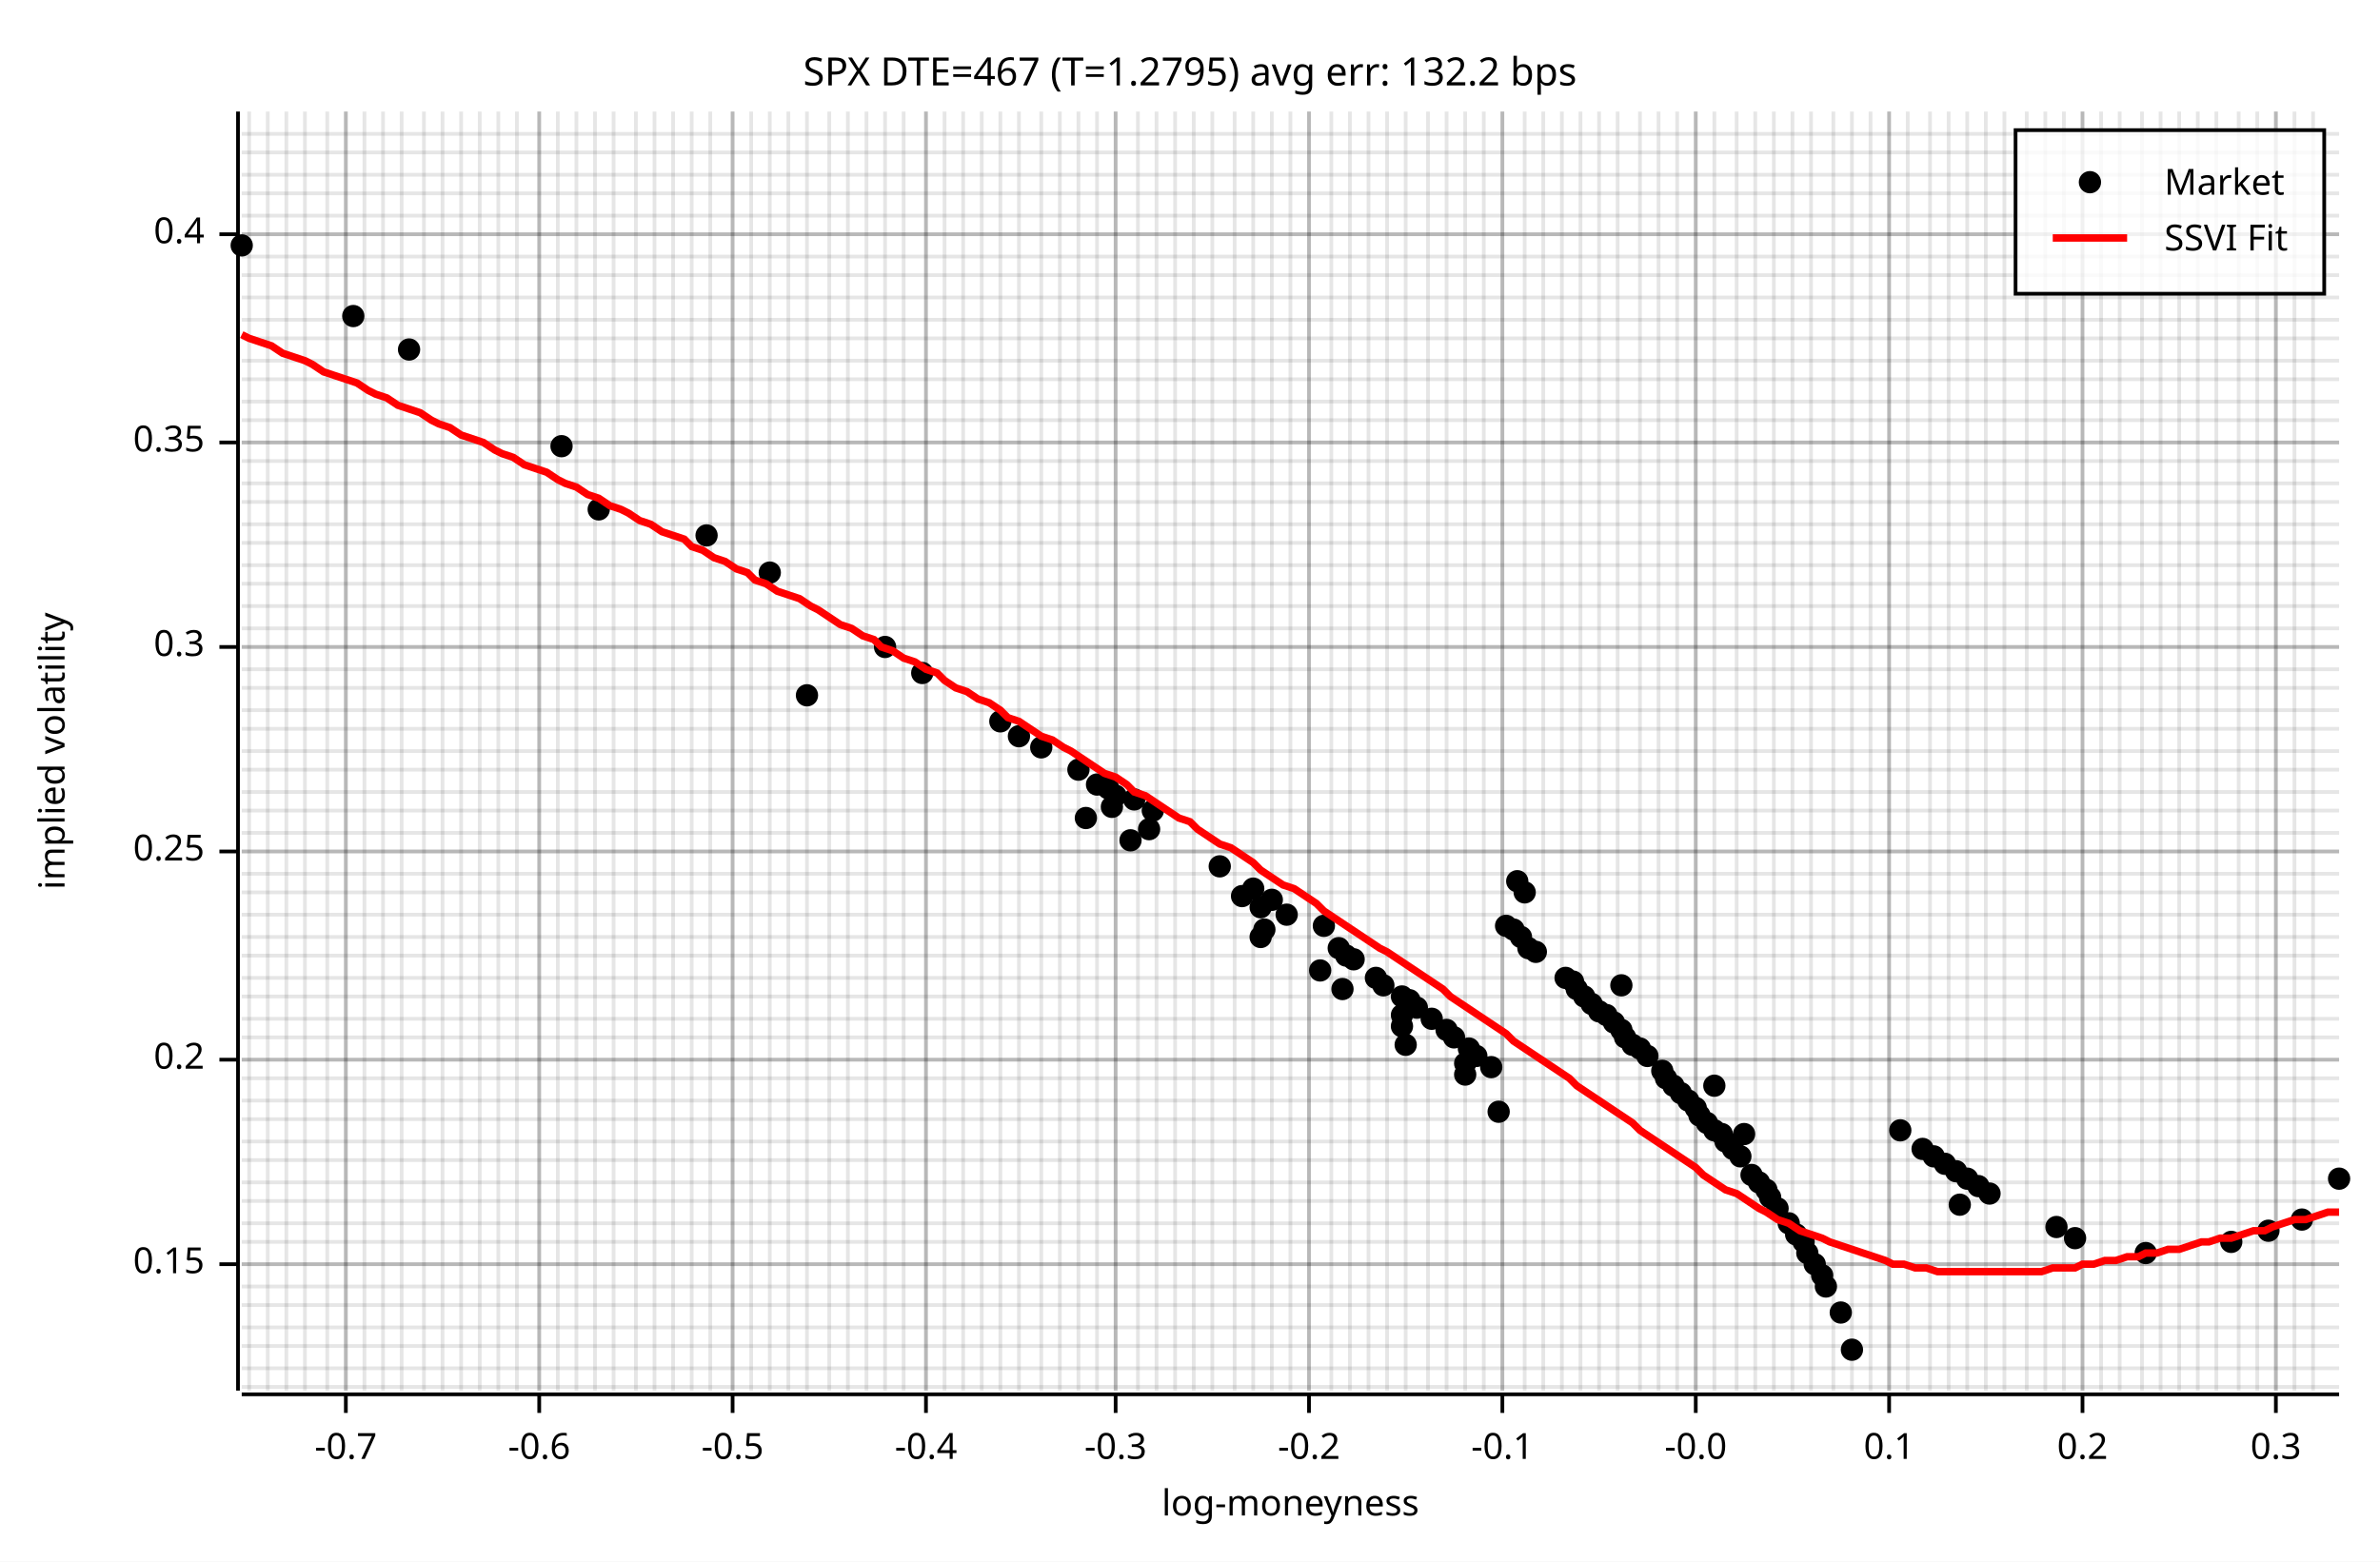
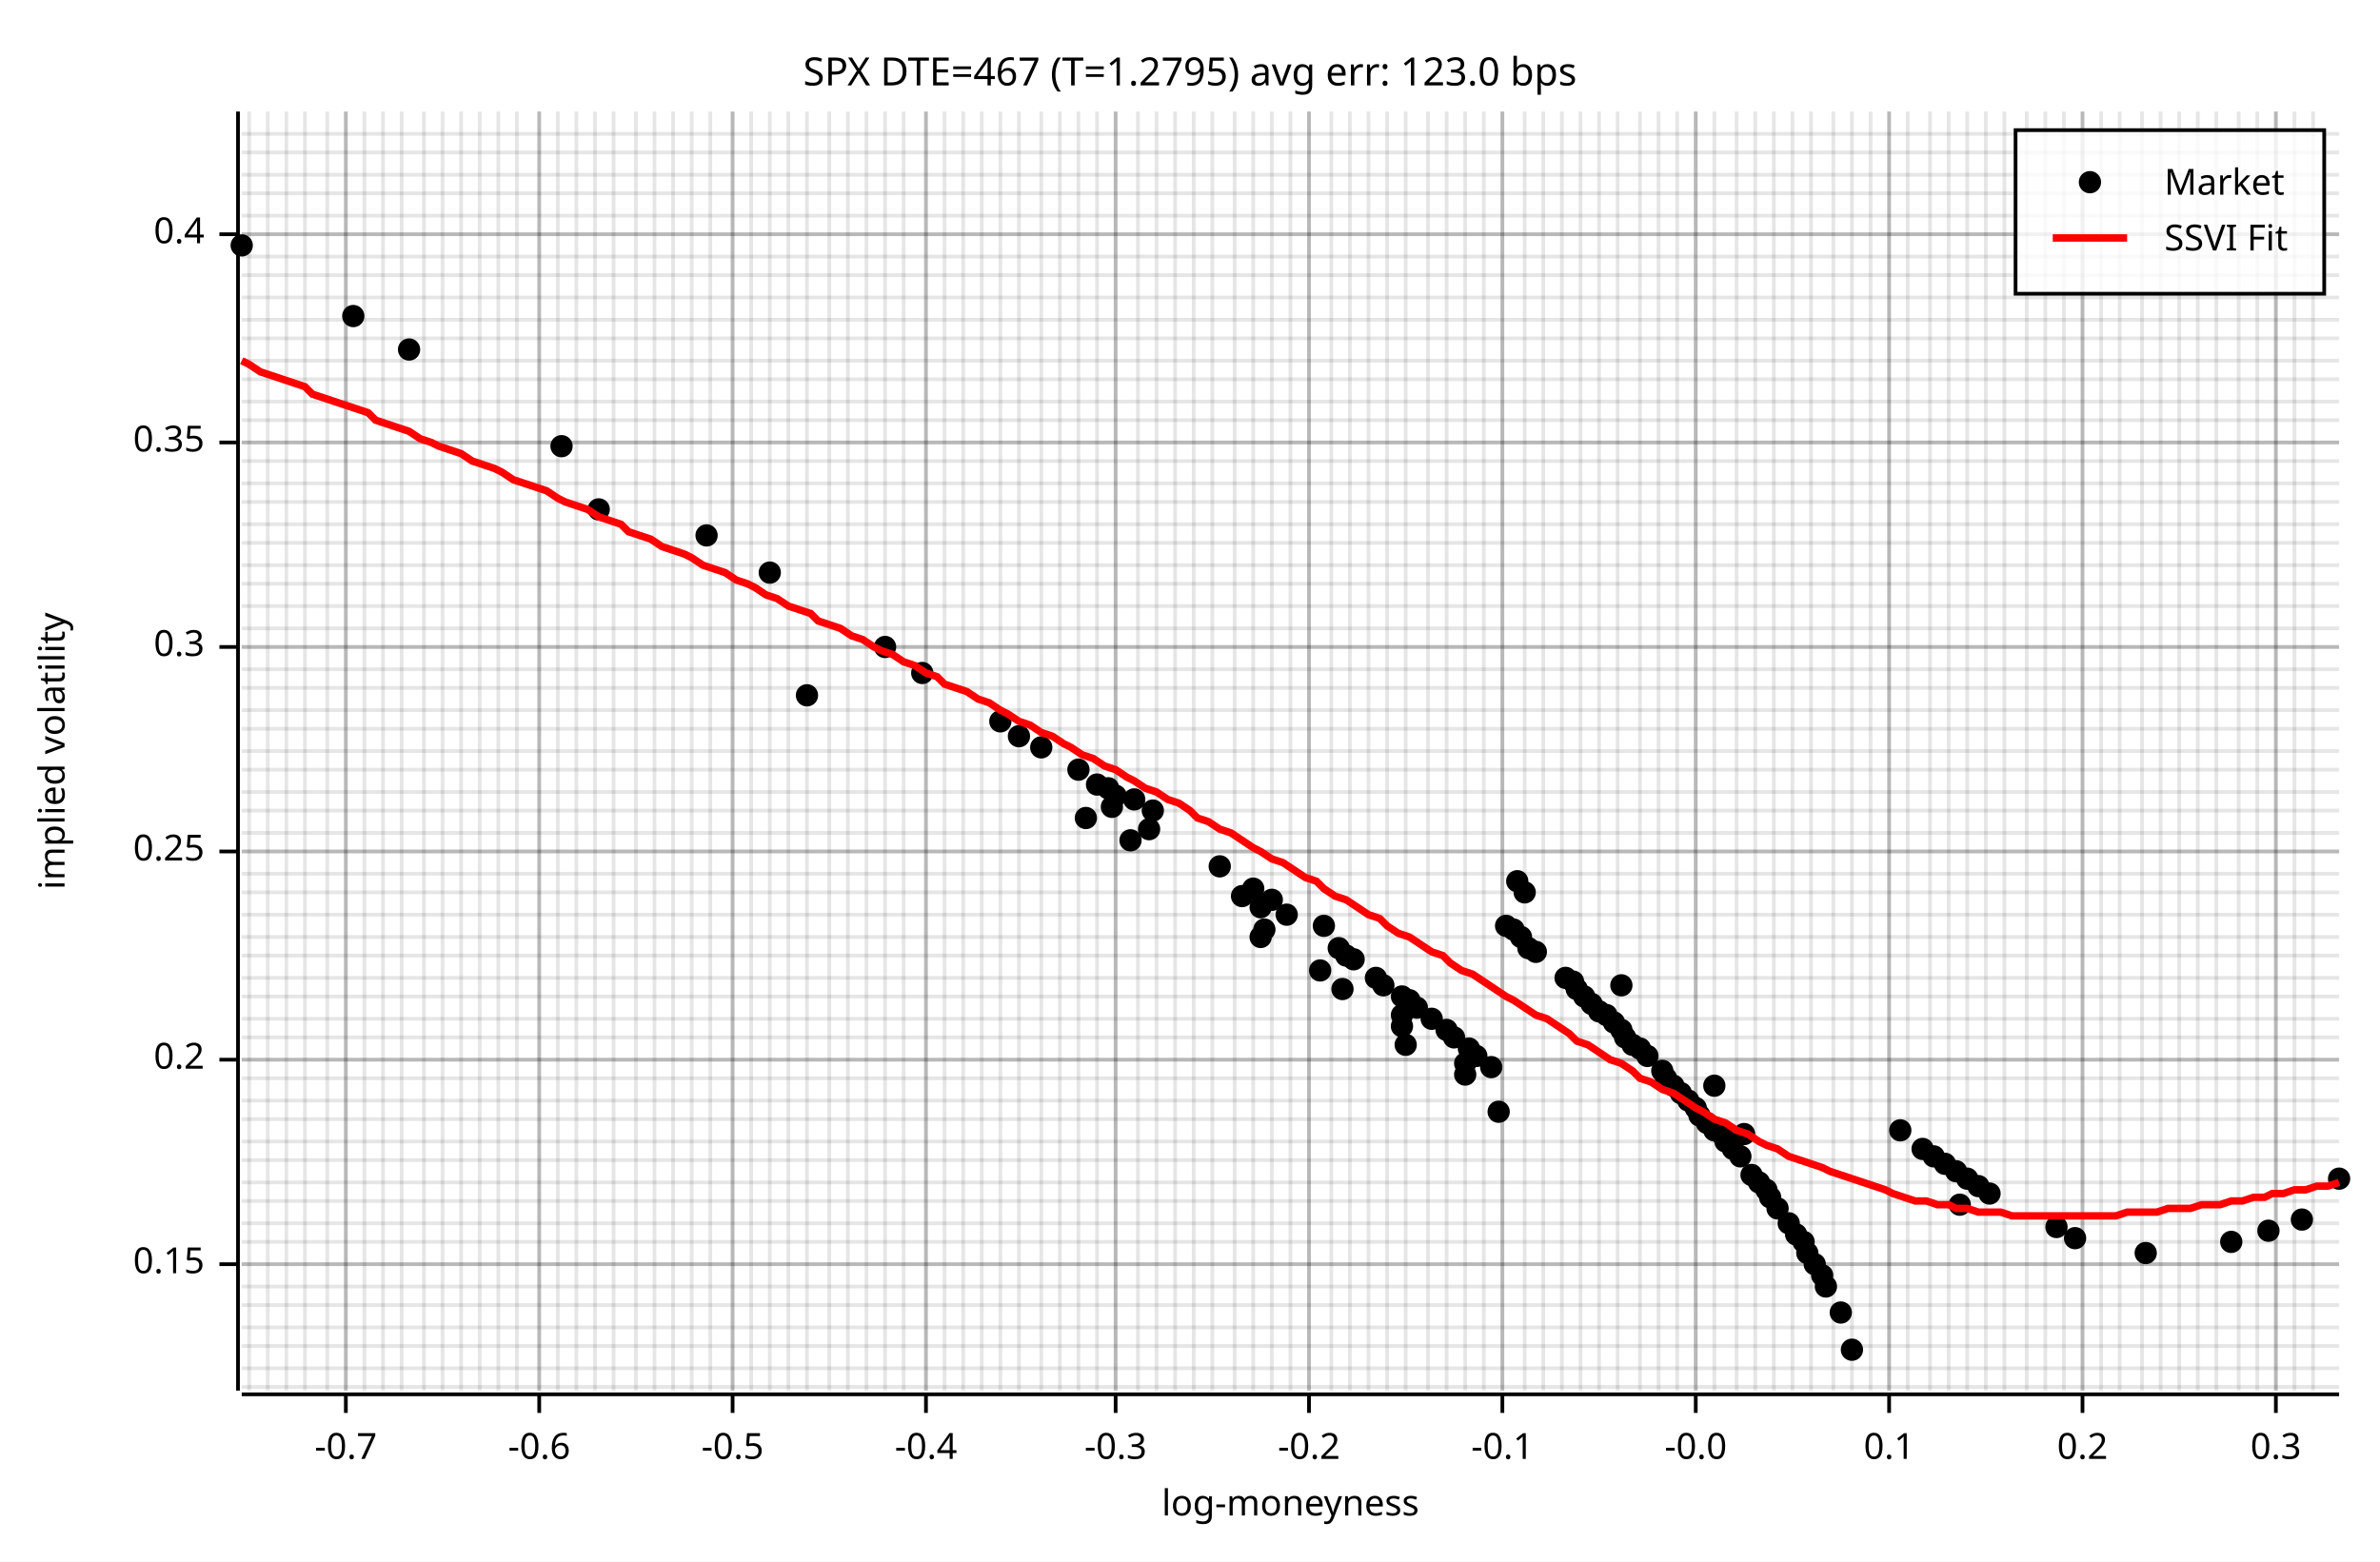
<svg xmlns="http://www.w3.org/2000/svg" width="640" height="420" viewBox="0 0 640 420">
  <rect x="0" y="0" width="640" height="420" opacity="1" fill="#FFFFFF" stroke="none" />
  <text x="320" y="15" dy="0.76em" text-anchor="middle" font-family="sans-serif" font-size="10.484" opacity="1" fill="#000000">
- SPX DTE=467 (T=1.2795) avg err: 132.2 bps
+ SPX DTE=467 (T=1.2795) avg err: 123.0 bps
</text>
  <line opacity="0.1" stroke="#000000" stroke-width="1" x1="67" y1="374" x2="67" y2="30" />
  <line opacity="0.1" stroke="#000000" stroke-width="1" x1="72" y1="374" x2="72" y2="30" />
  <line opacity="0.1" stroke="#000000" stroke-width="1" x1="77" y1="374" x2="77" y2="30" />
  <line opacity="0.1" stroke="#000000" stroke-width="1" x1="82" y1="374" x2="82" y2="30" />
  <line opacity="0.1" stroke="#000000" stroke-width="1" x1="88" y1="374" x2="88" y2="30" />
  <line opacity="0.1" stroke="#000000" stroke-width="1" x1="93" y1="374" x2="93" y2="30" />
  <line opacity="0.1" stroke="#000000" stroke-width="1" x1="98" y1="374" x2="98" y2="30" />
  <line opacity="0.1" stroke="#000000" stroke-width="1" x1="103" y1="374" x2="103" y2="30" />
  <line opacity="0.1" stroke="#000000" stroke-width="1" x1="108" y1="374" x2="108" y2="30" />
  <line opacity="0.1" stroke="#000000" stroke-width="1" x1="114" y1="374" x2="114" y2="30" />
  <line opacity="0.1" stroke="#000000" stroke-width="1" x1="119" y1="374" x2="119" y2="30" />
  <line opacity="0.1" stroke="#000000" stroke-width="1" x1="124" y1="374" x2="124" y2="30" />
  <line opacity="0.1" stroke="#000000" stroke-width="1" x1="129" y1="374" x2="129" y2="30" />
  <line opacity="0.1" stroke="#000000" stroke-width="1" x1="134" y1="374" x2="134" y2="30" />
  <line opacity="0.1" stroke="#000000" stroke-width="1" x1="139" y1="374" x2="139" y2="30" />
  <line opacity="0.1" stroke="#000000" stroke-width="1" x1="145" y1="374" x2="145" y2="30" />
  <line opacity="0.1" stroke="#000000" stroke-width="1" x1="150" y1="374" x2="150" y2="30" />
  <line opacity="0.1" stroke="#000000" stroke-width="1" x1="155" y1="374" x2="155" y2="30" />
  <line opacity="0.1" stroke="#000000" stroke-width="1" x1="160" y1="374" x2="160" y2="30" />
  <line opacity="0.1" stroke="#000000" stroke-width="1" x1="165" y1="374" x2="165" y2="30" />
  <line opacity="0.1" stroke="#000000" stroke-width="1" x1="171" y1="374" x2="171" y2="30" />
  <line opacity="0.1" stroke="#000000" stroke-width="1" x1="176" y1="374" x2="176" y2="30" />
  <line opacity="0.1" stroke="#000000" stroke-width="1" x1="181" y1="374" x2="181" y2="30" />
  <line opacity="0.1" stroke="#000000" stroke-width="1" x1="186" y1="374" x2="186" y2="30" />
  <line opacity="0.1" stroke="#000000" stroke-width="1" x1="191" y1="374" x2="191" y2="30" />
  <line opacity="0.1" stroke="#000000" stroke-width="1" x1="197" y1="374" x2="197" y2="30" />
  <line opacity="0.1" stroke="#000000" stroke-width="1" x1="202" y1="374" x2="202" y2="30" />
  <line opacity="0.1" stroke="#000000" stroke-width="1" x1="207" y1="374" x2="207" y2="30" />
  <line opacity="0.1" stroke="#000000" stroke-width="1" x1="212" y1="374" x2="212" y2="30" />
  <line opacity="0.1" stroke="#000000" stroke-width="1" x1="217" y1="374" x2="217" y2="30" />
  <line opacity="0.1" stroke="#000000" stroke-width="1" x1="223" y1="374" x2="223" y2="30" />
  <line opacity="0.1" stroke="#000000" stroke-width="1" x1="228" y1="374" x2="228" y2="30" />
  <line opacity="0.1" stroke="#000000" stroke-width="1" x1="233" y1="374" x2="233" y2="30" />
  <line opacity="0.1" stroke="#000000" stroke-width="1" x1="238" y1="374" x2="238" y2="30" />
  <line opacity="0.1" stroke="#000000" stroke-width="1" x1="243" y1="374" x2="243" y2="30" />
  <line opacity="0.1" stroke="#000000" stroke-width="1" x1="249" y1="374" x2="249" y2="30" />
  <line opacity="0.1" stroke="#000000" stroke-width="1" x1="254" y1="374" x2="254" y2="30" />
  <line opacity="0.1" stroke="#000000" stroke-width="1" x1="259" y1="374" x2="259" y2="30" />
  <line opacity="0.1" stroke="#000000" stroke-width="1" x1="264" y1="374" x2="264" y2="30" />
  <line opacity="0.1" stroke="#000000" stroke-width="1" x1="269" y1="374" x2="269" y2="30" />
  <line opacity="0.1" stroke="#000000" stroke-width="1" x1="274" y1="374" x2="274" y2="30" />
  <line opacity="0.1" stroke="#000000" stroke-width="1" x1="280" y1="374" x2="280" y2="30" />
  <line opacity="0.1" stroke="#000000" stroke-width="1" x1="285" y1="374" x2="285" y2="30" />
  <line opacity="0.1" stroke="#000000" stroke-width="1" x1="290" y1="374" x2="290" y2="30" />
  <line opacity="0.1" stroke="#000000" stroke-width="1" x1="295" y1="374" x2="295" y2="30" />
  <line opacity="0.1" stroke="#000000" stroke-width="1" x1="300" y1="374" x2="300" y2="30" />
  <line opacity="0.1" stroke="#000000" stroke-width="1" x1="306" y1="374" x2="306" y2="30" />
  <line opacity="0.1" stroke="#000000" stroke-width="1" x1="311" y1="374" x2="311" y2="30" />
  <line opacity="0.1" stroke="#000000" stroke-width="1" x1="316" y1="374" x2="316" y2="30" />
  <line opacity="0.1" stroke="#000000" stroke-width="1" x1="321" y1="374" x2="321" y2="30" />
  <line opacity="0.1" stroke="#000000" stroke-width="1" x1="326" y1="374" x2="326" y2="30" />
  <line opacity="0.1" stroke="#000000" stroke-width="1" x1="332" y1="374" x2="332" y2="30" />
  <line opacity="0.1" stroke="#000000" stroke-width="1" x1="337" y1="374" x2="337" y2="30" />
  <line opacity="0.1" stroke="#000000" stroke-width="1" x1="342" y1="374" x2="342" y2="30" />
  <line opacity="0.1" stroke="#000000" stroke-width="1" x1="347" y1="374" x2="347" y2="30" />
  <line opacity="0.1" stroke="#000000" stroke-width="1" x1="352" y1="374" x2="352" y2="30" />
  <line opacity="0.1" stroke="#000000" stroke-width="1" x1="358" y1="374" x2="358" y2="30" />
  <line opacity="0.1" stroke="#000000" stroke-width="1" x1="363" y1="374" x2="363" y2="30" />
  <line opacity="0.1" stroke="#000000" stroke-width="1" x1="368" y1="374" x2="368" y2="30" />
  <line opacity="0.1" stroke="#000000" stroke-width="1" x1="373" y1="374" x2="373" y2="30" />
  <line opacity="0.1" stroke="#000000" stroke-width="1" x1="378" y1="374" x2="378" y2="30" />
  <line opacity="0.1" stroke="#000000" stroke-width="1" x1="384" y1="374" x2="384" y2="30" />
  <line opacity="0.1" stroke="#000000" stroke-width="1" x1="389" y1="374" x2="389" y2="30" />
  <line opacity="0.1" stroke="#000000" stroke-width="1" x1="394" y1="374" x2="394" y2="30" />
  <line opacity="0.1" stroke="#000000" stroke-width="1" x1="399" y1="374" x2="399" y2="30" />
  <line opacity="0.1" stroke="#000000" stroke-width="1" x1="404" y1="374" x2="404" y2="30" />
  <line opacity="0.1" stroke="#000000" stroke-width="1" x1="410" y1="374" x2="410" y2="30" />
  <line opacity="0.1" stroke="#000000" stroke-width="1" x1="415" y1="374" x2="415" y2="30" />
  <line opacity="0.1" stroke="#000000" stroke-width="1" x1="420" y1="374" x2="420" y2="30" />
  <line opacity="0.1" stroke="#000000" stroke-width="1" x1="425" y1="374" x2="425" y2="30" />
  <line opacity="0.1" stroke="#000000" stroke-width="1" x1="430" y1="374" x2="430" y2="30" />
  <line opacity="0.1" stroke="#000000" stroke-width="1" x1="435" y1="374" x2="435" y2="30" />
  <line opacity="0.1" stroke="#000000" stroke-width="1" x1="441" y1="374" x2="441" y2="30" />
  <line opacity="0.1" stroke="#000000" stroke-width="1" x1="446" y1="374" x2="446" y2="30" />
  <line opacity="0.1" stroke="#000000" stroke-width="1" x1="451" y1="374" x2="451" y2="30" />
  <line opacity="0.1" stroke="#000000" stroke-width="1" x1="456" y1="374" x2="456" y2="30" />
  <line opacity="0.1" stroke="#000000" stroke-width="1" x1="461" y1="374" x2="461" y2="30" />
  <line opacity="0.1" stroke="#000000" stroke-width="1" x1="467" y1="374" x2="467" y2="30" />
  <line opacity="0.1" stroke="#000000" stroke-width="1" x1="472" y1="374" x2="472" y2="30" />
  <line opacity="0.1" stroke="#000000" stroke-width="1" x1="477" y1="374" x2="477" y2="30" />
  <line opacity="0.1" stroke="#000000" stroke-width="1" x1="482" y1="374" x2="482" y2="30" />
  <line opacity="0.1" stroke="#000000" stroke-width="1" x1="487" y1="374" x2="487" y2="30" />
  <line opacity="0.1" stroke="#000000" stroke-width="1" x1="493" y1="374" x2="493" y2="30" />
  <line opacity="0.1" stroke="#000000" stroke-width="1" x1="498" y1="374" x2="498" y2="30" />
  <line opacity="0.1" stroke="#000000" stroke-width="1" x1="503" y1="374" x2="503" y2="30" />
  <line opacity="0.1" stroke="#000000" stroke-width="1" x1="508" y1="374" x2="508" y2="30" />
  <line opacity="0.1" stroke="#000000" stroke-width="1" x1="513" y1="374" x2="513" y2="30" />
  <line opacity="0.1" stroke="#000000" stroke-width="1" x1="519" y1="374" x2="519" y2="30" />
  <line opacity="0.1" stroke="#000000" stroke-width="1" x1="524" y1="374" x2="524" y2="30" />
  <line opacity="0.1" stroke="#000000" stroke-width="1" x1="529" y1="374" x2="529" y2="30" />
  <line opacity="0.1" stroke="#000000" stroke-width="1" x1="534" y1="374" x2="534" y2="30" />
  <line opacity="0.1" stroke="#000000" stroke-width="1" x1="539" y1="374" x2="539" y2="30" />
  <line opacity="0.1" stroke="#000000" stroke-width="1" x1="545" y1="374" x2="545" y2="30" />
  <line opacity="0.1" stroke="#000000" stroke-width="1" x1="550" y1="374" x2="550" y2="30" />
  <line opacity="0.1" stroke="#000000" stroke-width="1" x1="555" y1="374" x2="555" y2="30" />
  <line opacity="0.1" stroke="#000000" stroke-width="1" x1="560" y1="374" x2="560" y2="30" />
  <line opacity="0.1" stroke="#000000" stroke-width="1" x1="565" y1="374" x2="565" y2="30" />
  <line opacity="0.1" stroke="#000000" stroke-width="1" x1="570" y1="374" x2="570" y2="30" />
  <line opacity="0.1" stroke="#000000" stroke-width="1" x1="576" y1="374" x2="576" y2="30" />
  <line opacity="0.1" stroke="#000000" stroke-width="1" x1="581" y1="374" x2="581" y2="30" />
  <line opacity="0.1" stroke="#000000" stroke-width="1" x1="586" y1="374" x2="586" y2="30" />
  <line opacity="0.1" stroke="#000000" stroke-width="1" x1="591" y1="374" x2="591" y2="30" />
  <line opacity="0.1" stroke="#000000" stroke-width="1" x1="596" y1="374" x2="596" y2="30" />
  <line opacity="0.1" stroke="#000000" stroke-width="1" x1="602" y1="374" x2="602" y2="30" />
  <line opacity="0.1" stroke="#000000" stroke-width="1" x1="607" y1="374" x2="607" y2="30" />
  <line opacity="0.1" stroke="#000000" stroke-width="1" x1="612" y1="374" x2="612" y2="30" />
  <line opacity="0.1" stroke="#000000" stroke-width="1" x1="617" y1="374" x2="617" y2="30" />
  <line opacity="0.1" stroke="#000000" stroke-width="1" x1="622" y1="374" x2="622" y2="30" />
  <line opacity="0.1" stroke="#000000" stroke-width="1" x1="65" y1="373" x2="629" y2="373" />
  <line opacity="0.1" stroke="#000000" stroke-width="1" x1="65" y1="368" x2="629" y2="368" />
  <line opacity="0.1" stroke="#000000" stroke-width="1" x1="65" y1="362" x2="629" y2="362" />
  <line opacity="0.1" stroke="#000000" stroke-width="1" x1="65" y1="357" x2="629" y2="357" />
  <line opacity="0.1" stroke="#000000" stroke-width="1" x1="65" y1="351" x2="629" y2="351" />
  <line opacity="0.1" stroke="#000000" stroke-width="1" x1="65" y1="346" x2="629" y2="346" />
  <line opacity="0.1" stroke="#000000" stroke-width="1" x1="65" y1="340" x2="629" y2="340" />
  <line opacity="0.1" stroke="#000000" stroke-width="1" x1="65" y1="334" x2="629" y2="334" />
  <line opacity="0.1" stroke="#000000" stroke-width="1" x1="65" y1="329" x2="629" y2="329" />
  <line opacity="0.1" stroke="#000000" stroke-width="1" x1="65" y1="323" x2="629" y2="323" />
  <line opacity="0.1" stroke="#000000" stroke-width="1" x1="65" y1="318" x2="629" y2="318" />
  <line opacity="0.1" stroke="#000000" stroke-width="1" x1="65" y1="312" x2="629" y2="312" />
  <line opacity="0.1" stroke="#000000" stroke-width="1" x1="65" y1="307" x2="629" y2="307" />
  <line opacity="0.1" stroke="#000000" stroke-width="1" x1="65" y1="301" x2="629" y2="301" />
  <line opacity="0.1" stroke="#000000" stroke-width="1" x1="65" y1="296" x2="629" y2="296" />
  <line opacity="0.1" stroke="#000000" stroke-width="1" x1="65" y1="290" x2="629" y2="290" />
  <line opacity="0.1" stroke="#000000" stroke-width="1" x1="65" y1="285" x2="629" y2="285" />
  <line opacity="0.1" stroke="#000000" stroke-width="1" x1="65" y1="279" x2="629" y2="279" />
  <line opacity="0.1" stroke="#000000" stroke-width="1" x1="65" y1="274" x2="629" y2="274" />
  <line opacity="0.1" stroke="#000000" stroke-width="1" x1="65" y1="268" x2="629" y2="268" />
  <line opacity="0.1" stroke="#000000" stroke-width="1" x1="65" y1="263" x2="629" y2="263" />
  <line opacity="0.1" stroke="#000000" stroke-width="1" x1="65" y1="257" x2="629" y2="257" />
  <line opacity="0.1" stroke="#000000" stroke-width="1" x1="65" y1="252" x2="629" y2="252" />
  <line opacity="0.1" stroke="#000000" stroke-width="1" x1="65" y1="246" x2="629" y2="246" />
  <line opacity="0.1" stroke="#000000" stroke-width="1" x1="65" y1="240" x2="629" y2="240" />
  <line opacity="0.1" stroke="#000000" stroke-width="1" x1="65" y1="235" x2="629" y2="235" />
  <line opacity="0.1" stroke="#000000" stroke-width="1" x1="65" y1="229" x2="629" y2="229" />
  <line opacity="0.1" stroke="#000000" stroke-width="1" x1="65" y1="224" x2="629" y2="224" />
  <line opacity="0.1" stroke="#000000" stroke-width="1" x1="65" y1="218" x2="629" y2="218" />
  <line opacity="0.1" stroke="#000000" stroke-width="1" x1="65" y1="213" x2="629" y2="213" />
  <line opacity="0.1" stroke="#000000" stroke-width="1" x1="65" y1="207" x2="629" y2="207" />
  <line opacity="0.1" stroke="#000000" stroke-width="1" x1="65" y1="202" x2="629" y2="202" />
  <line opacity="0.1" stroke="#000000" stroke-width="1" x1="65" y1="196" x2="629" y2="196" />
  <line opacity="0.1" stroke="#000000" stroke-width="1" x1="65" y1="191" x2="629" y2="191" />
  <line opacity="0.1" stroke="#000000" stroke-width="1" x1="65" y1="185" x2="629" y2="185" />
  <line opacity="0.1" stroke="#000000" stroke-width="1" x1="65" y1="180" x2="629" y2="180" />
  <line opacity="0.1" stroke="#000000" stroke-width="1" x1="65" y1="174" x2="629" y2="174" />
  <line opacity="0.1" stroke="#000000" stroke-width="1" x1="65" y1="169" x2="629" y2="169" />
  <line opacity="0.1" stroke="#000000" stroke-width="1" x1="65" y1="163" x2="629" y2="163" />
  <line opacity="0.1" stroke="#000000" stroke-width="1" x1="65" y1="157" x2="629" y2="157" />
  <line opacity="0.1" stroke="#000000" stroke-width="1" x1="65" y1="152" x2="629" y2="152" />
  <line opacity="0.1" stroke="#000000" stroke-width="1" x1="65" y1="146" x2="629" y2="146" />
  <line opacity="0.1" stroke="#000000" stroke-width="1" x1="65" y1="141" x2="629" y2="141" />
  <line opacity="0.1" stroke="#000000" stroke-width="1" x1="65" y1="135" x2="629" y2="135" />
  <line opacity="0.1" stroke="#000000" stroke-width="1" x1="65" y1="130" x2="629" y2="130" />
  <line opacity="0.1" stroke="#000000" stroke-width="1" x1="65" y1="124" x2="629" y2="124" />
  <line opacity="0.1" stroke="#000000" stroke-width="1" x1="65" y1="119" x2="629" y2="119" />
  <line opacity="0.1" stroke="#000000" stroke-width="1" x1="65" y1="113" x2="629" y2="113" />
  <line opacity="0.1" stroke="#000000" stroke-width="1" x1="65" y1="108" x2="629" y2="108" />
  <line opacity="0.1" stroke="#000000" stroke-width="1" x1="65" y1="102" x2="629" y2="102" />
  <line opacity="0.1" stroke="#000000" stroke-width="1" x1="65" y1="97" x2="629" y2="97" />
  <line opacity="0.1" stroke="#000000" stroke-width="1" x1="65" y1="91" x2="629" y2="91" />
  <line opacity="0.1" stroke="#000000" stroke-width="1" x1="65" y1="86" x2="629" y2="86" />
  <line opacity="0.1" stroke="#000000" stroke-width="1" x1="65" y1="80" x2="629" y2="80" />
  <line opacity="0.1" stroke="#000000" stroke-width="1" x1="65" y1="74" x2="629" y2="74" />
  <line opacity="0.1" stroke="#000000" stroke-width="1" x1="65" y1="69" x2="629" y2="69" />
  <line opacity="0.1" stroke="#000000" stroke-width="1" x1="65" y1="63" x2="629" y2="63" />
  <line opacity="0.1" stroke="#000000" stroke-width="1" x1="65" y1="58" x2="629" y2="58" />
  <line opacity="0.1" stroke="#000000" stroke-width="1" x1="65" y1="52" x2="629" y2="52" />
  <line opacity="0.1" stroke="#000000" stroke-width="1" x1="65" y1="47" x2="629" y2="47" />
  <line opacity="0.1" stroke="#000000" stroke-width="1" x1="65" y1="41" x2="629" y2="41" />
  <line opacity="0.1" stroke="#000000" stroke-width="1" x1="65" y1="36" x2="629" y2="36" />
  <text x="10" y="202" dy="0.76em" text-anchor="middle" font-family="sans-serif" font-size="9.677" opacity="1" fill="#000000" transform="rotate(270, 10, 202)">
implied volatility
</text>
  <text x="347" y="410" dy="-0.5ex" text-anchor="middle" font-family="sans-serif" font-size="9.677" opacity="1" fill="#000000">
log-moneyness
</text>
  <line opacity="0.2" stroke="#000000" stroke-width="1" x1="93" y1="374" x2="93" y2="30" />
  <line opacity="0.2" stroke="#000000" stroke-width="1" x1="145" y1="374" x2="145" y2="30" />
  <line opacity="0.2" stroke="#000000" stroke-width="1" x1="197" y1="374" x2="197" y2="30" />
  <line opacity="0.2" stroke="#000000" stroke-width="1" x1="249" y1="374" x2="249" y2="30" />
  <line opacity="0.2" stroke="#000000" stroke-width="1" x1="300" y1="374" x2="300" y2="30" />
  <line opacity="0.2" stroke="#000000" stroke-width="1" x1="352" y1="374" x2="352" y2="30" />
  <line opacity="0.2" stroke="#000000" stroke-width="1" x1="404" y1="374" x2="404" y2="30" />
  <line opacity="0.2" stroke="#000000" stroke-width="1" x1="456" y1="374" x2="456" y2="30" />
  <line opacity="0.2" stroke="#000000" stroke-width="1" x1="508" y1="374" x2="508" y2="30" />
  <line opacity="0.2" stroke="#000000" stroke-width="1" x1="560" y1="374" x2="560" y2="30" />
  <line opacity="0.2" stroke="#000000" stroke-width="1" x1="612" y1="374" x2="612" y2="30" />
  <line opacity="0.2" stroke="#000000" stroke-width="1" x1="65" y1="340" x2="629" y2="340" />
  <line opacity="0.2" stroke="#000000" stroke-width="1" x1="65" y1="285" x2="629" y2="285" />
  <line opacity="0.2" stroke="#000000" stroke-width="1" x1="65" y1="229" x2="629" y2="229" />
  <line opacity="0.2" stroke="#000000" stroke-width="1" x1="65" y1="174" x2="629" y2="174" />
  <line opacity="0.2" stroke="#000000" stroke-width="1" x1="65" y1="119" x2="629" y2="119" />
  <line opacity="0.2" stroke="#000000" stroke-width="1" x1="65" y1="63" x2="629" y2="63" />
  <polyline fill="none" opacity="1" stroke="#000000" stroke-width="1" points="64,30 64,374 " />
  <text x="55" y="340" dy="0.5ex" text-anchor="end" font-family="sans-serif" font-size="9.677" opacity="1" fill="#000000">
0.15
</text>
  <polyline fill="none" opacity="1" stroke="#000000" stroke-width="1" points="59,340 64,340 " />
  <text x="55" y="285" dy="0.5ex" text-anchor="end" font-family="sans-serif" font-size="9.677" opacity="1" fill="#000000">
0.2
</text>
  <polyline fill="none" opacity="1" stroke="#000000" stroke-width="1" points="59,285 64,285 " />
  <text x="55" y="229" dy="0.5ex" text-anchor="end" font-family="sans-serif" font-size="9.677" opacity="1" fill="#000000">
0.25
</text>
  <polyline fill="none" opacity="1" stroke="#000000" stroke-width="1" points="59,229 64,229 " />
  <text x="55" y="174" dy="0.5ex" text-anchor="end" font-family="sans-serif" font-size="9.677" opacity="1" fill="#000000">
0.3
</text>
  <polyline fill="none" opacity="1" stroke="#000000" stroke-width="1" points="59,174 64,174 " />
  <text x="55" y="119" dy="0.5ex" text-anchor="end" font-family="sans-serif" font-size="9.677" opacity="1" fill="#000000">
0.35
</text>
  <polyline fill="none" opacity="1" stroke="#000000" stroke-width="1" points="59,119 64,119 " />
  <text x="55" y="63" dy="0.5ex" text-anchor="end" font-family="sans-serif" font-size="9.677" opacity="1" fill="#000000">
0.4
</text>
  <polyline fill="none" opacity="1" stroke="#000000" stroke-width="1" points="59,63 64,63 " />
  <polyline fill="none" opacity="1" stroke="#000000" stroke-width="1" points="65,375 629,375 " />
  <text x="93" y="385" dy="0.76em" text-anchor="middle" font-family="sans-serif" font-size="9.677" opacity="1" fill="#000000">
-0.7
</text>
  <polyline fill="none" opacity="1" stroke="#000000" stroke-width="1" points="93,375 93,380 " />
  <text x="145" y="385" dy="0.76em" text-anchor="middle" font-family="sans-serif" font-size="9.677" opacity="1" fill="#000000">
-0.6
</text>
  <polyline fill="none" opacity="1" stroke="#000000" stroke-width="1" points="145,375 145,380 " />
  <text x="197" y="385" dy="0.76em" text-anchor="middle" font-family="sans-serif" font-size="9.677" opacity="1" fill="#000000">
-0.5
</text>
  <polyline fill="none" opacity="1" stroke="#000000" stroke-width="1" points="197,375 197,380 " />
  <text x="249" y="385" dy="0.76em" text-anchor="middle" font-family="sans-serif" font-size="9.677" opacity="1" fill="#000000">
-0.4
</text>
  <polyline fill="none" opacity="1" stroke="#000000" stroke-width="1" points="249,375 249,380 " />
  <text x="300" y="385" dy="0.76em" text-anchor="middle" font-family="sans-serif" font-size="9.677" opacity="1" fill="#000000">
-0.3
</text>
  <polyline fill="none" opacity="1" stroke="#000000" stroke-width="1" points="300,375 300,380 " />
  <text x="352" y="385" dy="0.76em" text-anchor="middle" font-family="sans-serif" font-size="9.677" opacity="1" fill="#000000">
-0.2
</text>
  <polyline fill="none" opacity="1" stroke="#000000" stroke-width="1" points="352,375 352,380 " />
  <text x="404" y="385" dy="0.76em" text-anchor="middle" font-family="sans-serif" font-size="9.677" opacity="1" fill="#000000">
-0.1
</text>
  <polyline fill="none" opacity="1" stroke="#000000" stroke-width="1" points="404,375 404,380 " />
  <text x="456" y="385" dy="0.76em" text-anchor="middle" font-family="sans-serif" font-size="9.677" opacity="1" fill="#000000">
-0.0
</text>
  <polyline fill="none" opacity="1" stroke="#000000" stroke-width="1" points="456,375 456,380 " />
  <text x="508" y="385" dy="0.76em" text-anchor="middle" font-family="sans-serif" font-size="9.677" opacity="1" fill="#000000">
0.1
</text>
  <polyline fill="none" opacity="1" stroke="#000000" stroke-width="1" points="508,375 508,380 " />
  <text x="560" y="385" dy="0.76em" text-anchor="middle" font-family="sans-serif" font-size="9.677" opacity="1" fill="#000000">
0.2
</text>
  <polyline fill="none" opacity="1" stroke="#000000" stroke-width="1" points="560,375 560,380 " />
  <text x="612" y="385" dy="0.76em" text-anchor="middle" font-family="sans-serif" font-size="9.677" opacity="1" fill="#000000">
0.3
</text>
  <polyline fill="none" opacity="1" stroke="#000000" stroke-width="1" points="612,375 612,380 " />
  <circle cx="65" cy="66" r="3" opacity="1" fill="#000000" stroke="none" stroke-width="1" />
  <circle cx="95" cy="85" r="3" opacity="1" fill="#000000" stroke="none" stroke-width="1" />
  <circle cx="110" cy="94" r="3" opacity="1" fill="#000000" stroke="none" stroke-width="1" />
  <circle cx="151" cy="120" r="3" opacity="1" fill="#000000" stroke="none" stroke-width="1" />
  <circle cx="161" cy="137" r="3" opacity="1" fill="#000000" stroke="none" stroke-width="1" />
  <circle cx="190" cy="144" r="3" opacity="1" fill="#000000" stroke="none" stroke-width="1" />
  <circle cx="207" cy="154" r="3" opacity="1" fill="#000000" stroke="none" stroke-width="1" />
  <circle cx="217" cy="187" r="3" opacity="1" fill="#000000" stroke="none" stroke-width="1" />
  <circle cx="238" cy="174" r="3" opacity="1" fill="#000000" stroke="none" stroke-width="1" />
  <circle cx="248" cy="181" r="3" opacity="1" fill="#000000" stroke="none" stroke-width="1" />
  <circle cx="269" cy="194" r="3" opacity="1" fill="#000000" stroke="none" stroke-width="1" />
  <circle cx="274" cy="198" r="3" opacity="1" fill="#000000" stroke="none" stroke-width="1" />
  <circle cx="280" cy="201" r="3" opacity="1" fill="#000000" stroke="none" stroke-width="1" />
  <circle cx="290" cy="207" r="3" opacity="1" fill="#000000" stroke="none" stroke-width="1" />
  <circle cx="292" cy="220" r="3" opacity="1" fill="#000000" stroke="none" stroke-width="1" />
  <circle cx="295" cy="211" r="3" opacity="1" fill="#000000" stroke="none" stroke-width="1" />
  <circle cx="298" cy="212" r="3" opacity="1" fill="#000000" stroke="none" stroke-width="1" />
  <circle cx="299" cy="217" r="3" opacity="1" fill="#000000" stroke="none" stroke-width="1" />
  <circle cx="300" cy="214" r="3" opacity="1" fill="#000000" stroke="none" stroke-width="1" />
  <circle cx="304" cy="226" r="3" opacity="1" fill="#000000" stroke="none" stroke-width="1" />
  <circle cx="305" cy="215" r="3" opacity="1" fill="#000000" stroke="none" stroke-width="1" />
  <circle cx="309" cy="223" r="3" opacity="1" fill="#000000" stroke="none" stroke-width="1" />
  <circle cx="310" cy="218" r="3" opacity="1" fill="#000000" stroke="none" stroke-width="1" />
  <circle cx="328" cy="233" r="3" opacity="1" fill="#000000" stroke="none" stroke-width="1" />
  <circle cx="334" cy="241" r="3" opacity="1" fill="#000000" stroke="none" stroke-width="1" />
  <circle cx="337" cy="239" r="3" opacity="1" fill="#000000" stroke="none" stroke-width="1" />
  <circle cx="339" cy="244" r="3" opacity="1" fill="#000000" stroke="none" stroke-width="1" />
  <circle cx="339" cy="252" r="3" opacity="1" fill="#000000" stroke="none" stroke-width="1" />
  <circle cx="340" cy="250" r="3" opacity="1" fill="#000000" stroke="none" stroke-width="1" />
  <circle cx="342" cy="242" r="3" opacity="1" fill="#000000" stroke="none" stroke-width="1" />
  <circle cx="346" cy="246" r="3" opacity="1" fill="#000000" stroke="none" stroke-width="1" />
  <circle cx="355" cy="261" r="3" opacity="1" fill="#000000" stroke="none" stroke-width="1" />
  <circle cx="356" cy="249" r="3" opacity="1" fill="#000000" stroke="none" stroke-width="1" />
  <circle cx="360" cy="255" r="3" opacity="1" fill="#000000" stroke="none" stroke-width="1" />
  <circle cx="361" cy="266" r="3" opacity="1" fill="#000000" stroke="none" stroke-width="1" />
  <circle cx="362" cy="257" r="3" opacity="1" fill="#000000" stroke="none" stroke-width="1" />
  <circle cx="364" cy="258" r="3" opacity="1" fill="#000000" stroke="none" stroke-width="1" />
  <circle cx="370" cy="263" r="3" opacity="1" fill="#000000" stroke="none" stroke-width="1" />
  <circle cx="372" cy="265" r="3" opacity="1" fill="#000000" stroke="none" stroke-width="1" />
  <circle cx="377" cy="268" r="3" opacity="1" fill="#000000" stroke="none" stroke-width="1" />
  <circle cx="377" cy="273" r="3" opacity="1" fill="#000000" stroke="none" stroke-width="1" />
  <circle cx="377" cy="276" r="3" opacity="1" fill="#000000" stroke="none" stroke-width="1" />
  <circle cx="378" cy="281" r="3" opacity="1" fill="#000000" stroke="none" stroke-width="1" />
  <circle cx="379" cy="269" r="3" opacity="1" fill="#000000" stroke="none" stroke-width="1" />
  <circle cx="381" cy="271" r="3" opacity="1" fill="#000000" stroke="none" stroke-width="1" />
  <circle cx="385" cy="274" r="3" opacity="1" fill="#000000" stroke="none" stroke-width="1" />
  <circle cx="389" cy="277" r="3" opacity="1" fill="#000000" stroke="none" stroke-width="1" />
  <circle cx="391" cy="279" r="3" opacity="1" fill="#000000" stroke="none" stroke-width="1" />
  <circle cx="394" cy="289" r="3" opacity="1" fill="#000000" stroke="none" stroke-width="1" />
  <circle cx="394" cy="286" r="3" opacity="1" fill="#000000" stroke="none" stroke-width="1" />
  <circle cx="395" cy="282" r="3" opacity="1" fill="#000000" stroke="none" stroke-width="1" />
  <circle cx="397" cy="284" r="3" opacity="1" fill="#000000" stroke="none" stroke-width="1" />
  <circle cx="401" cy="287" r="3" opacity="1" fill="#000000" stroke="none" stroke-width="1" />
  <circle cx="403" cy="299" r="3" opacity="1" fill="#000000" stroke="none" stroke-width="1" />
  <circle cx="405" cy="249" r="3" opacity="1" fill="#000000" stroke="none" stroke-width="1" />
  <circle cx="407" cy="250" r="3" opacity="1" fill="#000000" stroke="none" stroke-width="1" />
  <circle cx="408" cy="237" r="3" opacity="1" fill="#000000" stroke="none" stroke-width="1" />
  <circle cx="409" cy="252" r="3" opacity="1" fill="#000000" stroke="none" stroke-width="1" />
  <circle cx="410" cy="240" r="3" opacity="1" fill="#000000" stroke="none" stroke-width="1" />
  <circle cx="411" cy="255" r="3" opacity="1" fill="#000000" stroke="none" stroke-width="1" />
  <circle cx="413" cy="256" r="3" opacity="1" fill="#000000" stroke="none" stroke-width="1" />
  <circle cx="421" cy="263" r="3" opacity="1" fill="#000000" stroke="none" stroke-width="1" />
  <circle cx="423" cy="264" r="3" opacity="1" fill="#000000" stroke="none" stroke-width="1" />
  <circle cx="424" cy="266" r="3" opacity="1" fill="#000000" stroke="none" stroke-width="1" />
  <circle cx="426" cy="268" r="3" opacity="1" fill="#000000" stroke="none" stroke-width="1" />
  <circle cx="428" cy="270" r="3" opacity="1" fill="#000000" stroke="none" stroke-width="1" />
  <circle cx="430" cy="272" r="3" opacity="1" fill="#000000" stroke="none" stroke-width="1" />
  <circle cx="432" cy="273" r="3" opacity="1" fill="#000000" stroke="none" stroke-width="1" />
  <circle cx="434" cy="275" r="3" opacity="1" fill="#000000" stroke="none" stroke-width="1" />
  <circle cx="436" cy="277" r="3" opacity="1" fill="#000000" stroke="none" stroke-width="1" />
  <circle cx="436" cy="265" r="3" opacity="1" fill="#000000" stroke="none" stroke-width="1" />
  <circle cx="437" cy="279" r="3" opacity="1" fill="#000000" stroke="none" stroke-width="1" />
  <circle cx="439" cy="281" r="3" opacity="1" fill="#000000" stroke="none" stroke-width="1" />
  <circle cx="441" cy="282" r="3" opacity="1" fill="#000000" stroke="none" stroke-width="1" />
  <circle cx="443" cy="284" r="3" opacity="1" fill="#000000" stroke="none" stroke-width="1" />
  <circle cx="447" cy="288" r="3" opacity="1" fill="#000000" stroke="none" stroke-width="1" />
  <circle cx="448" cy="290" r="3" opacity="1" fill="#000000" stroke="none" stroke-width="1" />
  <circle cx="450" cy="292" r="3" opacity="1" fill="#000000" stroke="none" stroke-width="1" />
  <circle cx="452" cy="294" r="3" opacity="1" fill="#000000" stroke="none" stroke-width="1" />
  <circle cx="454" cy="296" r="3" opacity="1" fill="#000000" stroke="none" stroke-width="1" />
  <circle cx="456" cy="298" r="3" opacity="1" fill="#000000" stroke="none" stroke-width="1" />
  <circle cx="457" cy="300" r="3" opacity="1" fill="#000000" stroke="none" stroke-width="1" />
  <circle cx="459" cy="302" r="3" opacity="1" fill="#000000" stroke="none" stroke-width="1" />
  <circle cx="461" cy="292" r="3" opacity="1" fill="#000000" stroke="none" stroke-width="1" />
  <circle cx="461" cy="304" r="3" opacity="1" fill="#000000" stroke="none" stroke-width="1" />
  <circle cx="463" cy="305" r="3" opacity="1" fill="#000000" stroke="none" stroke-width="1" />
  <circle cx="464" cy="307" r="3" opacity="1" fill="#000000" stroke="none" stroke-width="1" />
  <circle cx="466" cy="309" r="3" opacity="1" fill="#000000" stroke="none" stroke-width="1" />
  <circle cx="468" cy="311" r="3" opacity="1" fill="#000000" stroke="none" stroke-width="1" />
  <circle cx="469" cy="305" r="3" opacity="1" fill="#000000" stroke="none" stroke-width="1" />
  <circle cx="471" cy="316" r="3" opacity="1" fill="#000000" stroke="none" stroke-width="1" />
  <circle cx="473" cy="318" r="3" opacity="1" fill="#000000" stroke="none" stroke-width="1" />
  <circle cx="475" cy="320" r="3" opacity="1" fill="#000000" stroke="none" stroke-width="1" />
  <circle cx="476" cy="322" r="3" opacity="1" fill="#000000" stroke="none" stroke-width="1" />
  <circle cx="478" cy="325" r="3" opacity="1" fill="#000000" stroke="none" stroke-width="1" />
  <circle cx="481" cy="329" r="3" opacity="1" fill="#000000" stroke="none" stroke-width="1" />
  <circle cx="483" cy="332" r="3" opacity="1" fill="#000000" stroke="none" stroke-width="1" />
  <circle cx="485" cy="334" r="3" opacity="1" fill="#000000" stroke="none" stroke-width="1" />
  <circle cx="486" cy="337" r="3" opacity="1" fill="#000000" stroke="none" stroke-width="1" />
  <circle cx="488" cy="340" r="3" opacity="1" fill="#000000" stroke="none" stroke-width="1" />
  <circle cx="490" cy="343" r="3" opacity="1" fill="#000000" stroke="none" stroke-width="1" />
  <circle cx="491" cy="346" r="3" opacity="1" fill="#000000" stroke="none" stroke-width="1" />
  <circle cx="495" cy="353" r="3" opacity="1" fill="#000000" stroke="none" stroke-width="1" />
  <circle cx="498" cy="363" r="3" opacity="1" fill="#000000" stroke="none" stroke-width="1" />
  <circle cx="511" cy="304" r="3" opacity="1" fill="#000000" stroke="none" stroke-width="1" />
  <circle cx="517" cy="309" r="3" opacity="1" fill="#000000" stroke="none" stroke-width="1" />
  <circle cx="520" cy="311" r="3" opacity="1" fill="#000000" stroke="none" stroke-width="1" />
  <circle cx="523" cy="313" r="3" opacity="1" fill="#000000" stroke="none" stroke-width="1" />
  <circle cx="526" cy="315" r="3" opacity="1" fill="#000000" stroke="none" stroke-width="1" />
  <circle cx="527" cy="324" r="3" opacity="1" fill="#000000" stroke="none" stroke-width="1" />
  <circle cx="529" cy="317" r="3" opacity="1" fill="#000000" stroke="none" stroke-width="1" />
  <circle cx="532" cy="319" r="3" opacity="1" fill="#000000" stroke="none" stroke-width="1" />
  <circle cx="535" cy="321" r="3" opacity="1" fill="#000000" stroke="none" stroke-width="1" />
  <circle cx="553" cy="330" r="3" opacity="1" fill="#000000" stroke="none" stroke-width="1" />
  <circle cx="558" cy="333" r="3" opacity="1" fill="#000000" stroke="none" stroke-width="1" />
  <circle cx="577" cy="337" r="3" opacity="1" fill="#000000" stroke="none" stroke-width="1" />
  <circle cx="600" cy="334" r="3" opacity="1" fill="#000000" stroke="none" stroke-width="1" />
  <circle cx="610" cy="331" r="3" opacity="1" fill="#000000" stroke="none" stroke-width="1" />
  <circle cx="619" cy="328" r="3" opacity="1" fill="#000000" stroke="none" stroke-width="1" />
  <circle cx="629" cy="317" r="3" opacity="1" fill="#000000" stroke="none" stroke-width="1" />
-   <polyline fill="none" opacity="1" stroke="#FF0000" stroke-width="2" points="65,90 67,91 70,92 73,93 76,95 79,96 82,97 84,98 87,100 90,101 93,102 96,103 99,105 101,106 104,107 107,109 110,110 113,111 116,113 118,114 121,115 124,117 127,118 130,119 133,121 135,122 138,123 141,125 144,126 147,127 150,129 152,130 155,131 158,133 161,134 164,136 167,137 169,138 172,140 175,141 178,143 181,144 184,145 186,147 189,148 192,150 195,151 198,153 201,154 203,156 206,157 209,159 212,160 215,161 218,163 220,164 223,166 226,168 229,169 232,171 235,172 237,174 240,175 243,177 246,178 249,180 252,181 254,183 257,185 260,186 263,188 266,189 269,191 271,193 274,194 277,196 280,198 283,199 286,201 288,202 291,204 294,206 297,208 300,209 303,211 305,213 308,214 311,216 314,218 317,220 320,221 322,223 325,225 328,227 331,228 334,230 337,232 339,234 342,236 345,238 348,239 351,241 354,243 356,245 359,247 362,249 365,251 368,253 371,255 373,256 376,258 379,260 382,262 385,264 388,266 390,268 393,270 396,272 399,274 402,276 405,278 407,280 410,282 413,284 416,286 419,288 422,290 424,292 427,294 430,296 433,298 436,300 439,302 441,304 444,306 447,308 450,310 453,312 456,314 458,316 461,318 464,320 467,321 470,323 473,325 475,326 478,328 481,329 484,331 487,332 490,333 492,334 495,335 498,336 501,337 504,338 507,339 509,340 512,340 515,341 518,341 521,342 524,342 526,342 529,342 532,342 535,342 538,342 541,342 543,342 546,342 549,342 552,341 555,341 558,341 560,340 563,340 566,339 569,339 572,338 575,338 577,337 580,337 583,336 586,336 589,335 592,334 594,334 597,333 600,333 603,332 606,331 609,331 611,330 614,329 617,328 620,328 623,327 626,326 629,326 " />
+   <polyline fill="none" opacity="1" stroke="#FF0000" stroke-width="2" points="65,97 67,98 70,100 73,101 76,102 79,103 82,104 84,106 87,107 90,108 93,109 96,110 99,111 101,113 104,114 107,115 110,116 113,118 116,119 118,120 121,121 124,122 127,124 130,125 133,126 135,127 138,129 141,130 144,131 147,132 150,134 152,135 155,136 158,137 161,139 164,140 167,141 169,143 172,144 175,145 178,147 181,148 184,149 186,150 189,152 192,153 195,154 198,156 201,157 203,158 206,160 209,161 212,163 215,164 218,165 220,167 223,168 226,169 229,171 232,172 235,174 237,175 240,176 243,178 246,179 249,181 252,182 254,184 257,185 260,186 263,188 266,189 269,191 271,192 274,194 277,195 280,197 283,198 286,200 288,201 291,203 294,204 297,206 300,207 303,209 305,210 308,212 311,213 314,215 317,216 320,218 322,220 325,221 328,223 331,224 334,226 337,228 339,229 342,231 345,232 348,234 351,236 354,237 356,239 359,241 362,242 365,244 368,246 371,247 373,249 376,251 379,252 382,254 385,256 388,257 390,259 393,261 396,262 399,264 402,266 405,268 407,269 410,271 413,273 416,274 419,276 422,278 424,280 427,281 430,283 433,285 436,286 439,288 441,290 444,291 447,293 450,294 453,296 456,298 458,299 461,301 464,302 467,304 470,305 473,307 475,308 478,309 481,311 484,312 487,313 490,314 492,315 495,316 498,317 501,318 504,319 507,320 509,321 512,322 515,323 518,323 521,324 524,324 526,325 529,325 532,326 535,326 538,326 541,327 543,327 546,327 549,327 552,327 555,327 558,327 560,327 563,327 566,327 569,327 572,326 575,326 577,326 580,326 583,325 586,325 589,325 592,324 594,324 597,324 600,323 603,323 606,322 609,322 611,321 614,321 617,320 620,320 623,319 626,319 629,318 " />
  <rect x="542" y="35" width="83" height="44" opacity="0.8" fill="#FFFFFF" stroke="none" />
  <rect x="542" y="35" width="83" height="44" opacity="1" fill="none" stroke="#000000" />
  <text x="582" y="45" dy="0.76em" text-anchor="start" font-family="sans-serif" font-size="9.677" opacity="1" fill="#000000">
Market
</text>
  <text x="582" y="60" dy="0.76em" text-anchor="start" font-family="sans-serif" font-size="9.677" opacity="1" fill="#000000">
SSVI Fit
</text>
  <circle cx="562" cy="49" r="3" opacity="1" fill="#000000" stroke="none" stroke-width="1" />
  <polyline fill="none" opacity="1" stroke="#FF0000" stroke-width="2" points="552,64 572,64 " />
</svg>
